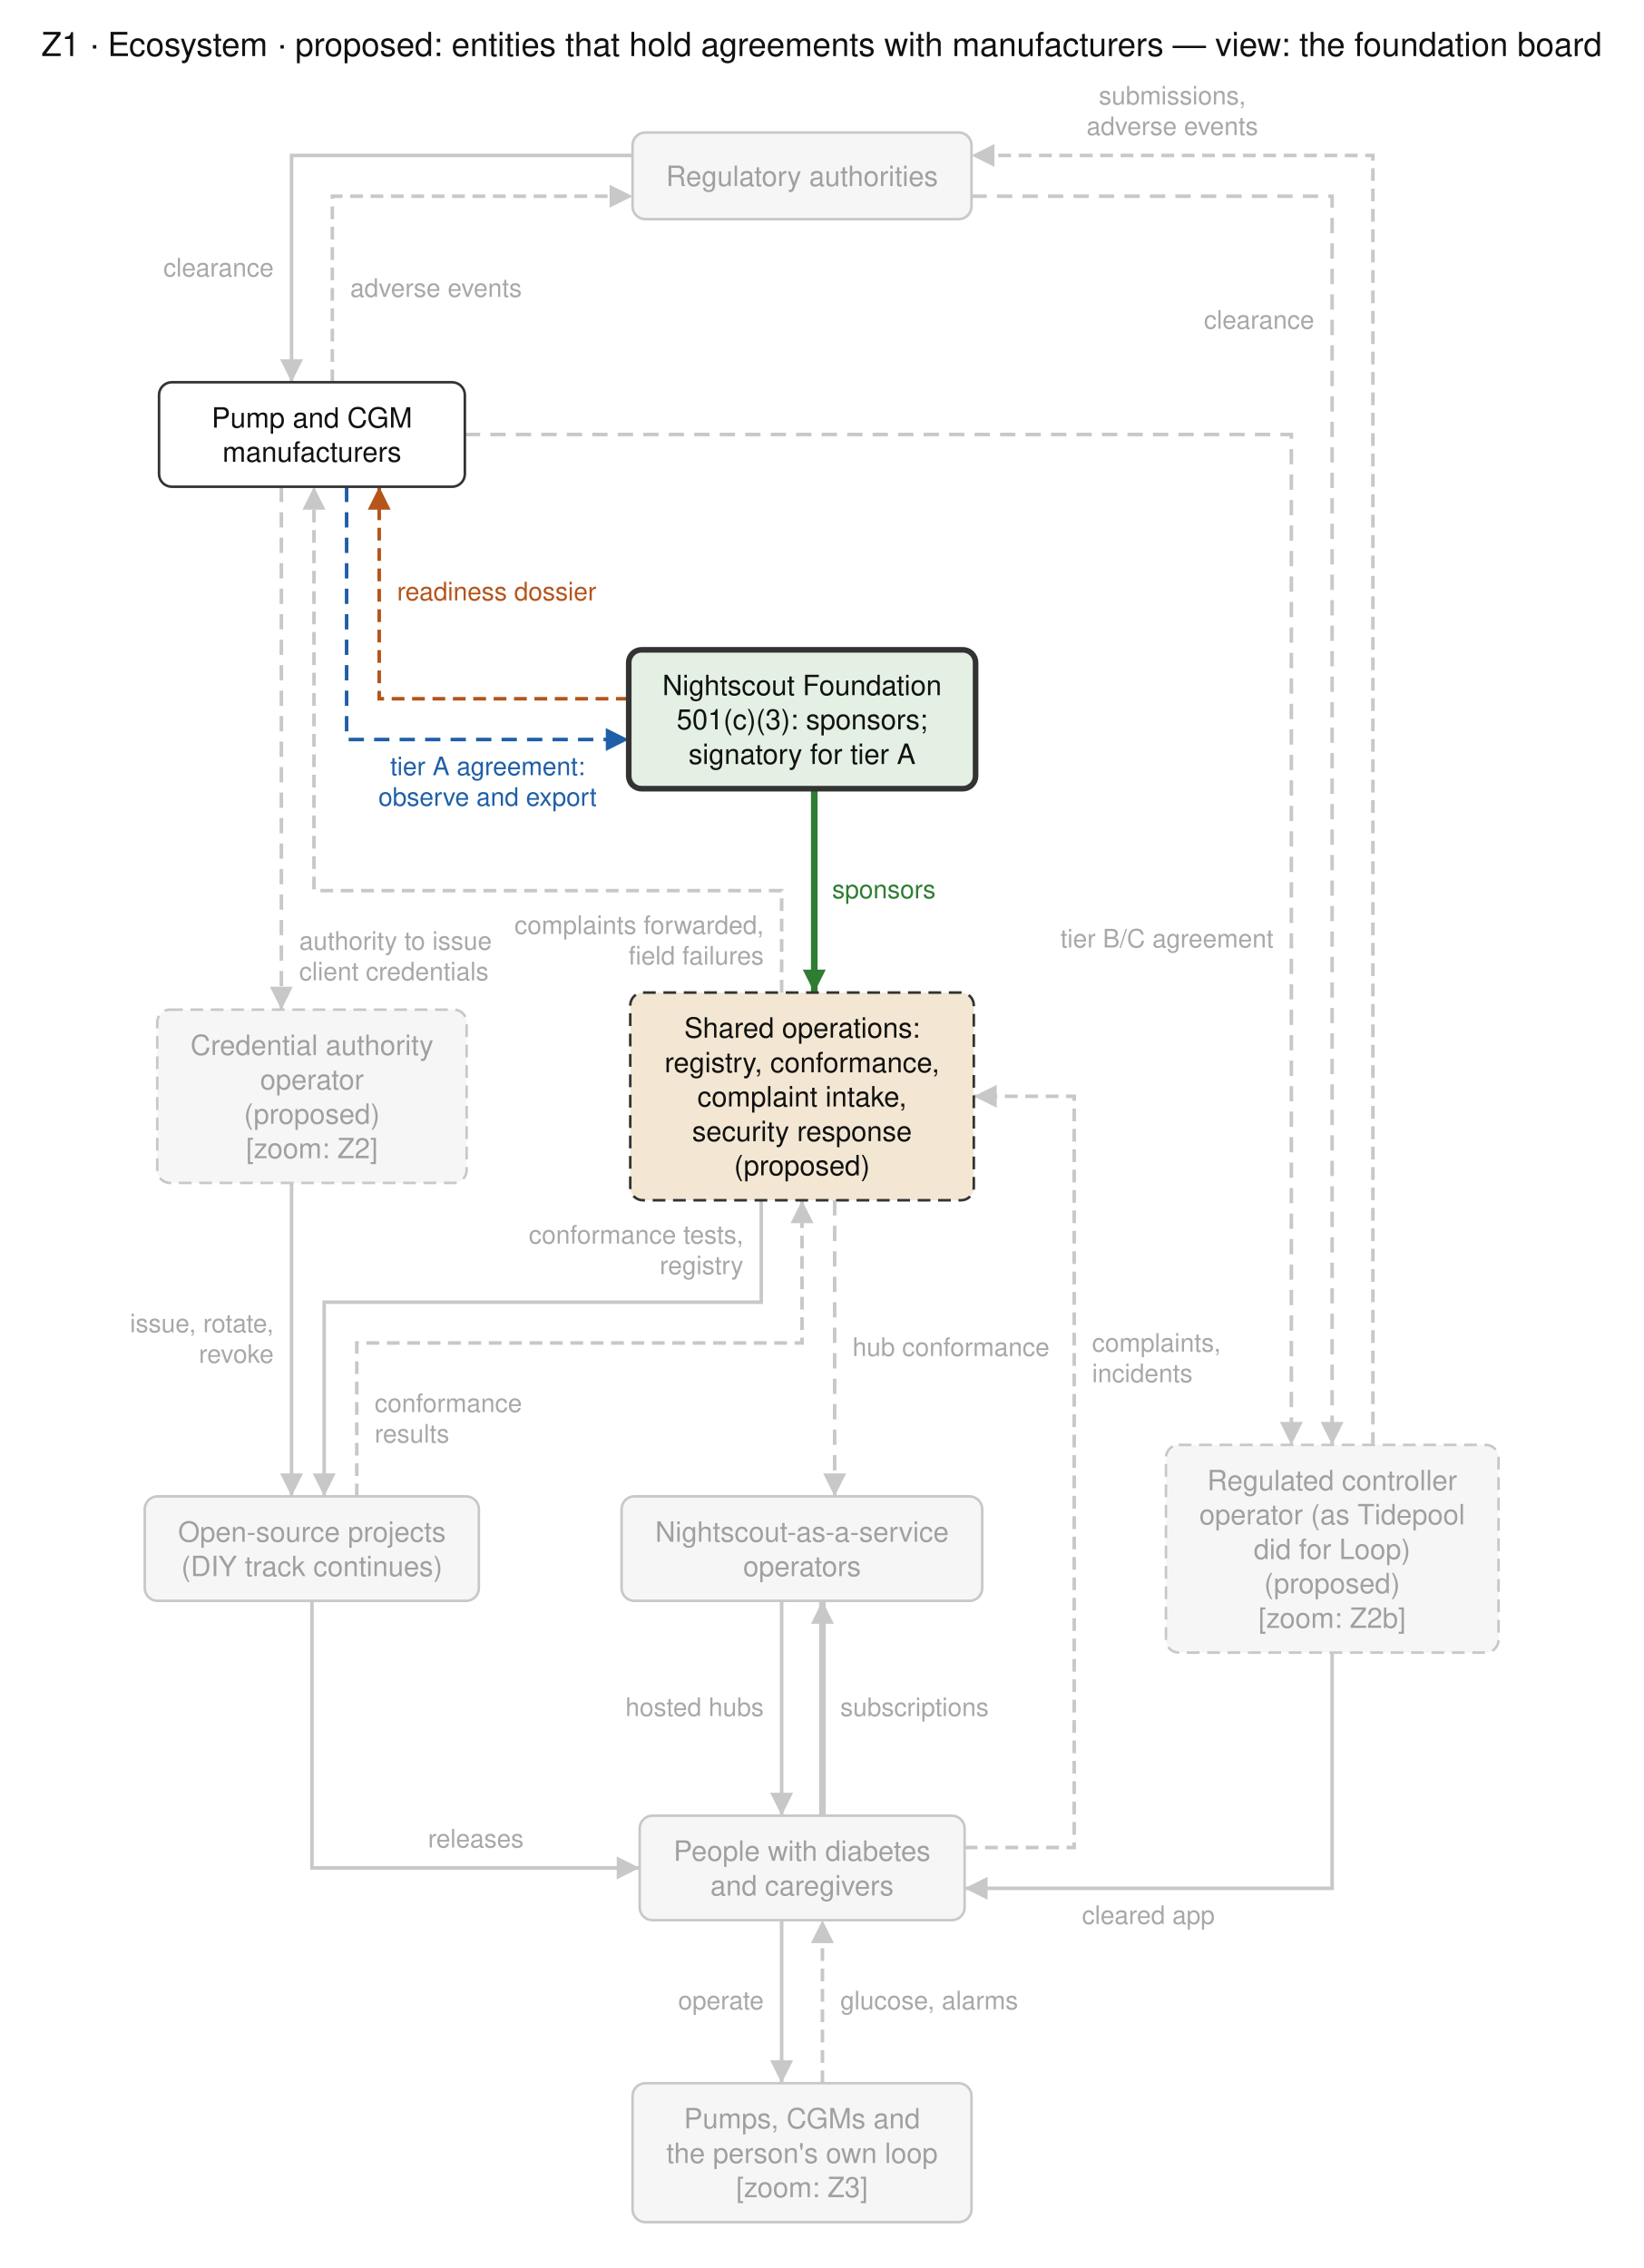
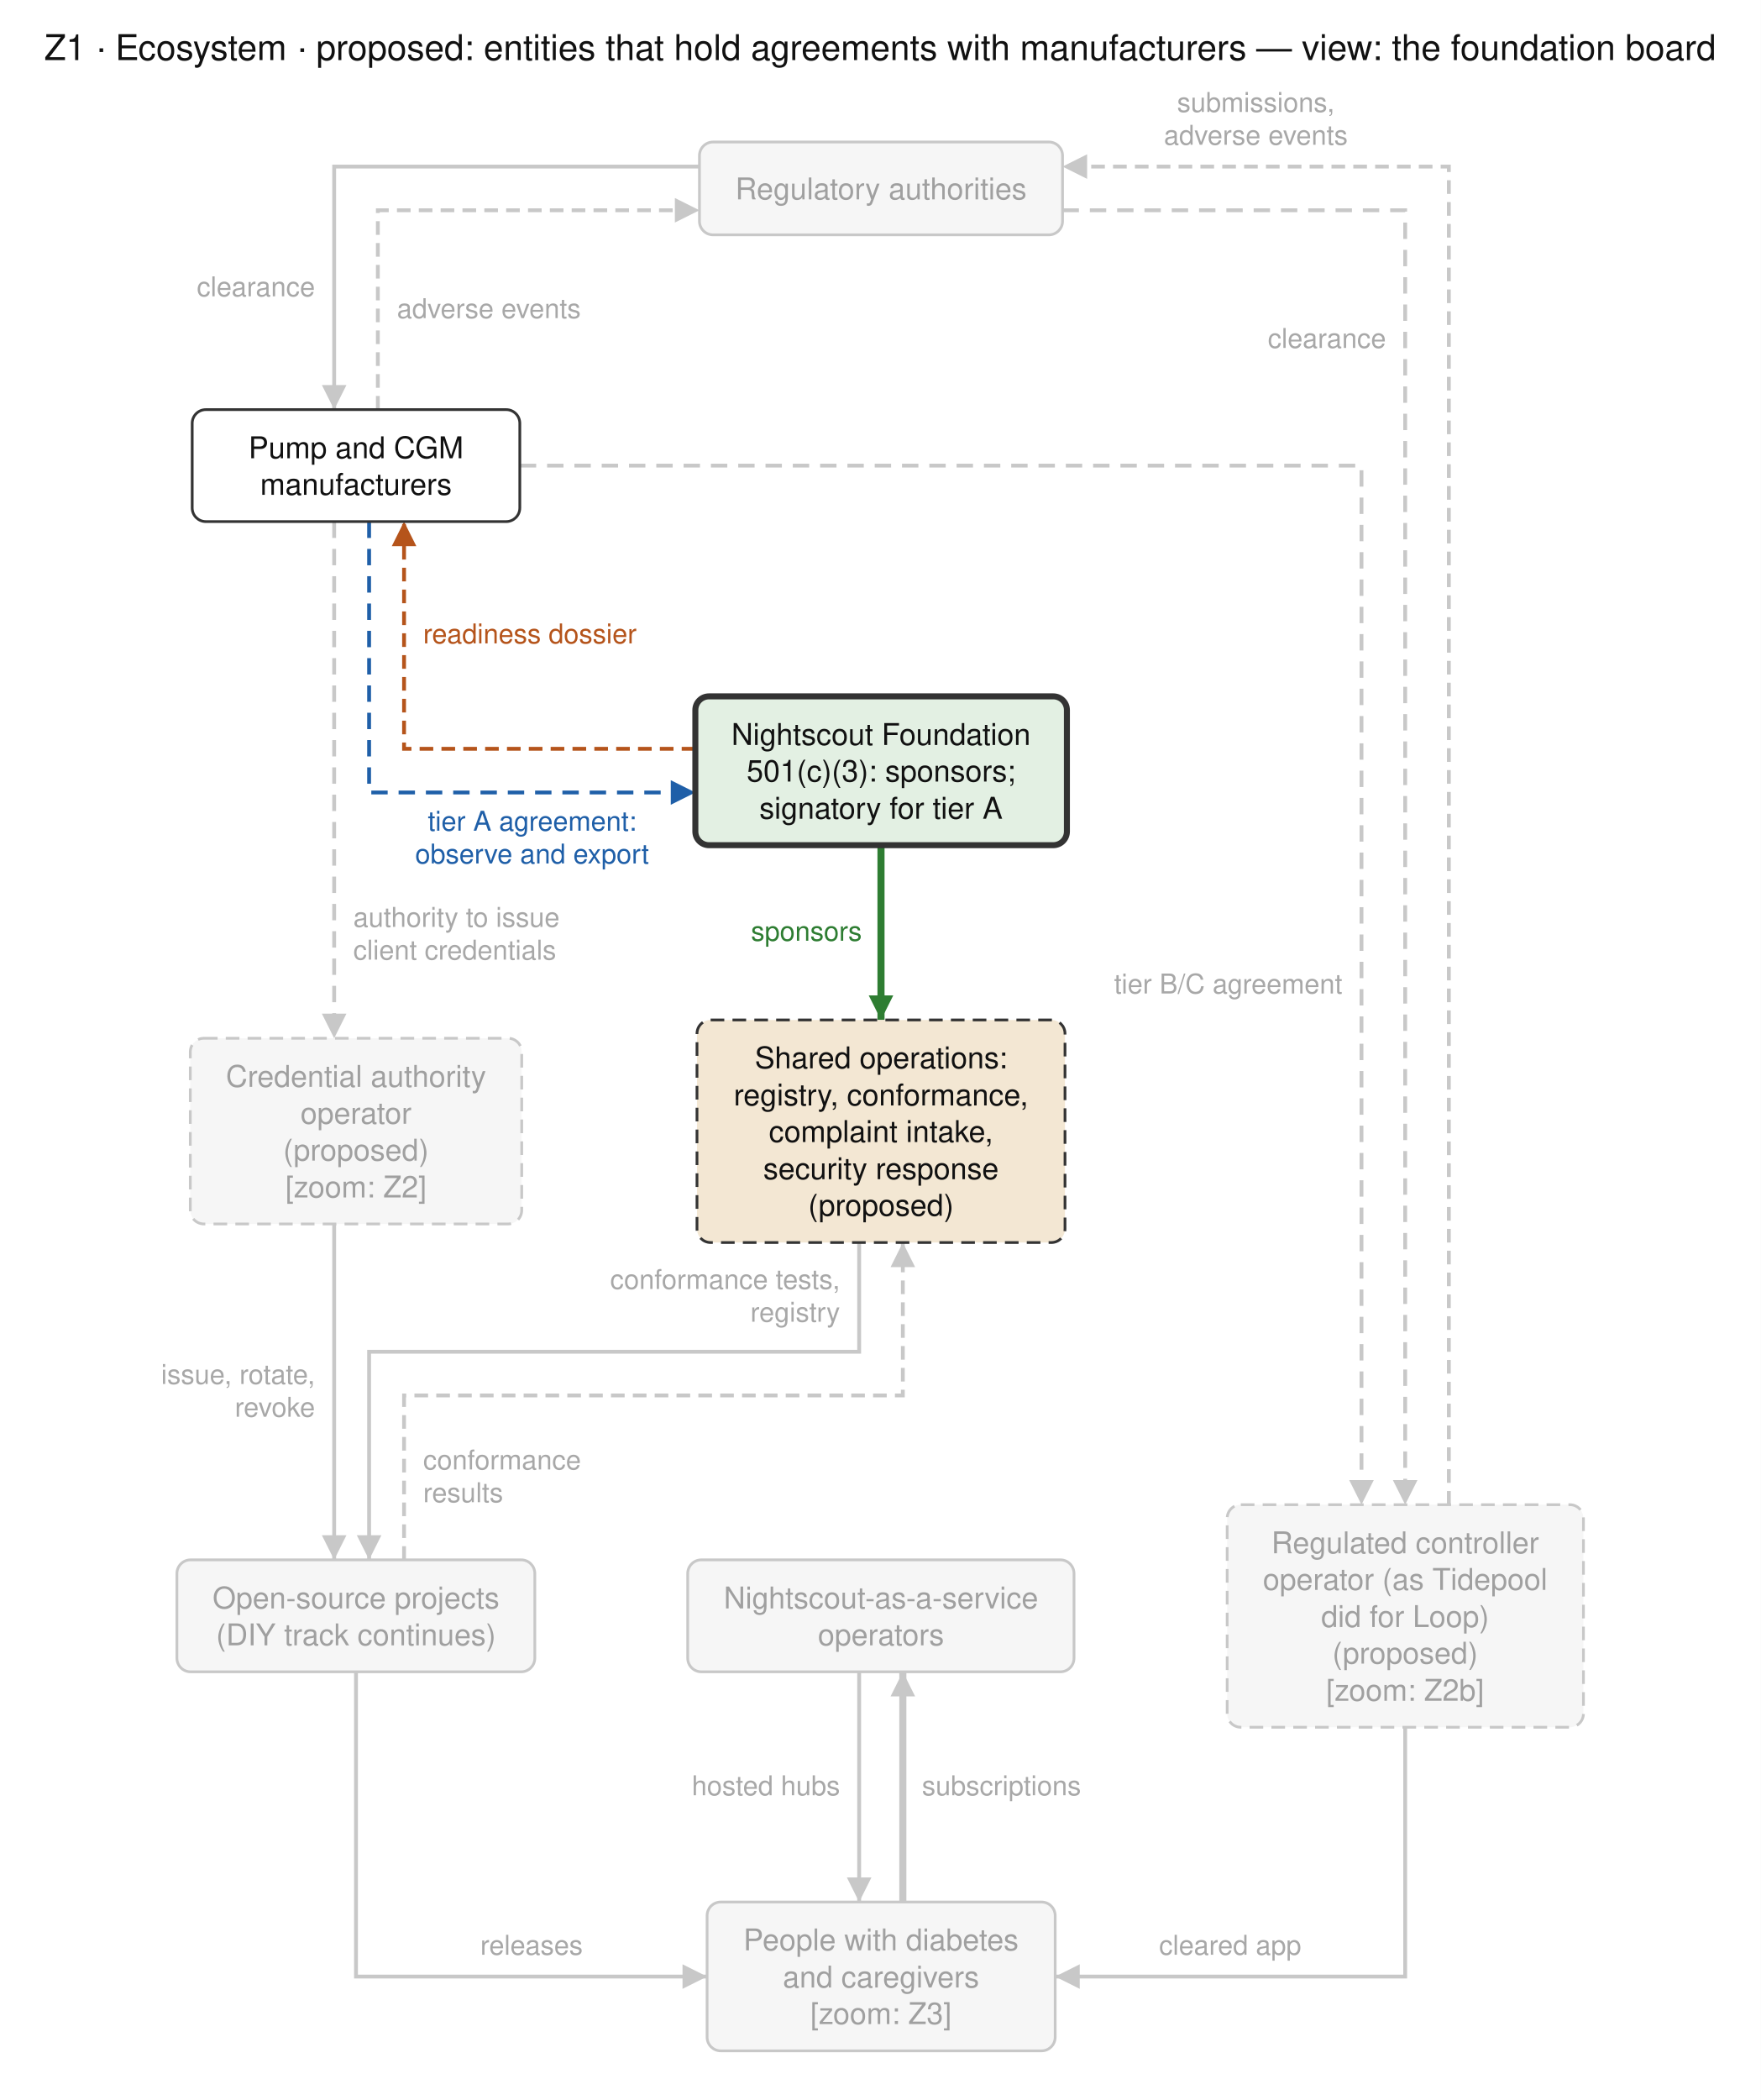
- <svg xmlns="http://www.w3.org/2000/svg" width="645" height="890" viewBox="0 0 645 890" font-family="Helvetica, Arial, sans-serif">
+ <svg xmlns="http://www.w3.org/2000/svg" width="645" height="769" viewBox="0 0 645 769" font-family="Helvetica, Arial, sans-serif">
  <defs>
    <marker id="ah1f5fa8" viewBox="0 0 10 10" refX="10" refY="5" markerUnits="userSpaceOnUse" markerWidth="9" markerHeight="9" orient="auto-start-reverse">
      <path d="M0,0 L10,5 L0,10 z" fill="#1f5fa8" />
    </marker>
    <marker id="ah2e7d32" viewBox="0 0 10 10" refX="10" refY="5" markerUnits="userSpaceOnUse" markerWidth="9" markerHeight="9" orient="auto-start-reverse">
      <path d="M0,0 L10,5 L0,10 z" fill="#2e7d32" />
    </marker>
    <marker id="ah555555" viewBox="0 0 10 10" refX="10" refY="5" markerUnits="userSpaceOnUse" markerWidth="9" markerHeight="9" orient="auto-start-reverse">
      <path d="M0,0 L10,5 L0,10 z" fill="#555555" />
    </marker>
    <marker id="ah888888" viewBox="0 0 10 10" refX="10" refY="5" markerUnits="userSpaceOnUse" markerWidth="9" markerHeight="9" orient="auto-start-reverse">
      <path d="M0,0 L10,5 L0,10 z" fill="#888888" />
    </marker>
    <marker id="ahb5541b" viewBox="0 0 10 10" refX="10" refY="5" markerUnits="userSpaceOnUse" markerWidth="9" markerHeight="9" orient="auto-start-reverse">
      <path d="M0,0 L10,5 L0,10 z" fill="#b5541b" />
    </marker>
    <marker id="ahc8c8c8" viewBox="0 0 10 10" refX="10" refY="5" markerUnits="userSpaceOnUse" markerWidth="9" markerHeight="9" orient="auto-start-reverse">
      <path d="M0,0 L10,5 L0,10 z" fill="#c8c8c8" />
    </marker>
  </defs>
-   <rect x="0" y="0" width="645" height="890" fill="#ffffff" />
+   <rect x="0" y="0" width="645" height="769" fill="#ffffff" />
  <text x="322.4" y="22" font-size="13" text-anchor="middle" fill="#111">Z1 · Ecosystem · proposed: entities that hold agreements with manufacturers — view: the foundation board</text>
-   <g transform="translate(38.8,0.0)">
+   <g transform="translate(46.8,0.0)">
    <g class="edge">
      <path class="edge" d="M209.4,61.0 L75.6,61.0 L75.6,150.0" fill="none" stroke="#c8c8c8" stroke-width="1.4" stroke-linecap="butt" marker-end="url(#ahc8c8c8)" />
    </g>
    <g class="edge">
      <path class="edge" d="M91.6,150.0 L91.6,77.0 L209.4,77.0" fill="none" stroke="#c8c8c8" stroke-width="1.4" stroke-dasharray="5,3" stroke-linecap="butt" marker-end="url(#ahc8c8c8)" />
    </g>
    <g class="edge">
-       <path class="edge" d="M342.4,77.0 L483.9,77.0 L483.9,567.0" fill="none" stroke="#c8c8c8" stroke-width="1.4" stroke-dasharray="6,4" stroke-linecap="butt" marker-end="url(#ahc8c8c8)" />
+       <path class="edge" d="M342.4,77.0 L467.9,77.0 L467.9,551.0" fill="none" stroke="#c8c8c8" stroke-width="1.4" stroke-dasharray="6,4" stroke-linecap="butt" marker-end="url(#ahc8c8c8)" />
    </g>
    <g class="edge">
-       <path class="edge" d="M499.9,567.0 L499.9,61.0 L342.4,61.0" fill="none" stroke="#c8c8c8" stroke-width="1.4" stroke-dasharray="5,3" stroke-linecap="butt" marker-end="url(#ahc8c8c8)" />
+       <path class="edge" d="M483.9,551.0 L483.9,61.0 L342.4,61.0" fill="none" stroke="#c8c8c8" stroke-width="1.4" stroke-dasharray="5,3" stroke-linecap="butt" marker-end="url(#ahc8c8c8)" />
    </g>
    <g class="edge">
-       <path class="edge" d="M97.2,191.0 L97.2,290.2 L207.9,290.2" fill="none" stroke="#1f5fa8" stroke-width="1.4" stroke-dasharray="6,4" stroke-linecap="butt" marker-end="url(#ah1f5fa8)" />
+       <path class="edge" d="M88.4,191.0 L88.4,290.2 L207.9,290.2" fill="none" stroke="#1f5fa8" stroke-width="1.4" stroke-dasharray="6,4" stroke-linecap="butt" marker-end="url(#ah1f5fa8)" />
    </g>
    <g class="edge">
-       <path class="edge" d="M207.9,274.2 L110.0,274.2 L110.0,191.0" fill="none" stroke="#b5541b" stroke-width="1.4" stroke-dasharray="5,3" stroke-linecap="butt" marker-end="url(#ahb5541b)" />
+       <path class="edge" d="M207.9,274.2 L101.2,274.2 L101.2,191.0" fill="none" stroke="#b5541b" stroke-width="1.4" stroke-dasharray="5,3" stroke-linecap="butt" marker-end="url(#ahb5541b)" />
    </g>
    <g class="edge">
-       <path class="edge" d="M71.6,191.0 L71.6,396.2" fill="none" stroke="#c8c8c8" stroke-width="1.4" stroke-dasharray="6,4" stroke-linecap="butt" marker-end="url(#ahc8c8c8)" />
+       <path class="edge" d="M75.6,191.0 L75.6,380.2" fill="none" stroke="#c8c8c8" stroke-width="1.4" stroke-dasharray="6,4" stroke-linecap="butt" marker-end="url(#ahc8c8c8)" />
    </g>
    <g class="edge">
-       <path class="edge" d="M143.6,170.5 L467.9,170.5 L467.9,567.0" fill="none" stroke="#c8c8c8" stroke-width="1.4" stroke-dasharray="6,4" stroke-linecap="butt" marker-end="url(#ahc8c8c8)" />
+       <path class="edge" d="M143.6,170.5 L451.9,170.5 L451.9,551.0" fill="none" stroke="#c8c8c8" stroke-width="1.4" stroke-dasharray="6,4" stroke-linecap="butt" marker-end="url(#ahc8c8c8)" />
    </g>
    <g class="edge">
-       <path class="edge" d="M280.7,309.5 L280.7,389.5" fill="none" stroke="#2e7d32" stroke-width="2.6" stroke-linecap="butt" marker-end="url(#ah2e7d32)" />
+       <path class="edge" d="M275.9,309.5 L275.9,373.5" fill="none" stroke="#2e7d32" stroke-width="2.6" stroke-linecap="butt" marker-end="url(#ah2e7d32)" />
    </g>
    <g class="edge">
-       <path class="edge" d="M267.9,389.5 L267.9,349.5 L84.4,349.5 L84.4,191.0" fill="none" stroke="#c8c8c8" stroke-width="1.4" stroke-dasharray="5,3" stroke-linecap="butt" marker-end="url(#ahc8c8c8)" />
+       <path class="edge" d="M75.6,448.2 L75.6,571.2" fill="none" stroke="#c8c8c8" stroke-width="1.4" stroke-linecap="butt" marker-end="url(#ahc8c8c8)" />
    </g>
    <g class="edge">
-       <path class="edge" d="M75.6,464.2 L75.6,587.2" fill="none" stroke="#c8c8c8" stroke-width="1.4" stroke-linecap="butt" marker-end="url(#ahc8c8c8)" />
+       <path class="edge" d="M267.9,455.0 L267.9,495.0 L88.4,495.0 L88.4,571.2" fill="none" stroke="#c8c8c8" stroke-width="1.4" stroke-linecap="butt" marker-end="url(#ahc8c8c8)" />
    </g>
    <g class="edge">
-       <path class="edge" d="M259.9,471.0 L259.9,511.0 L88.4,511.0 L88.4,587.2" fill="none" stroke="#c8c8c8" stroke-width="1.4" stroke-linecap="butt" marker-end="url(#ahc8c8c8)" />
+       <path class="edge" d="M101.2,571.2 L101.2,511.0 L283.9,511.0 L283.9,455.0" fill="none" stroke="#c8c8c8" stroke-width="1.4" stroke-dasharray="5,3" stroke-linecap="butt" marker-end="url(#ahc8c8c8)" />
    </g>
    <g class="edge">
-       <path class="edge" d="M101.2,587.2 L101.2,527.0 L275.9,527.0 L275.9,471.0" fill="none" stroke="#c8c8c8" stroke-width="1.4" stroke-dasharray="5,3" stroke-linecap="butt" marker-end="url(#ahc8c8c8)" />
+       <path class="edge" d="M267.9,612.2 L267.9,696.5" fill="none" stroke="#c8c8c8" stroke-width="1.4" stroke-linecap="butt" marker-end="url(#ahc8c8c8)" />
    </g>
    <g class="edge">
-       <path class="edge" d="M288.7,471.0 L288.7,587.2" fill="none" stroke="#c8c8c8" stroke-width="1.4" stroke-dasharray="6,4" stroke-linecap="butt" marker-end="url(#ahc8c8c8)" />
+       <path class="edge" d="M283.9,696.5 L283.9,612.2" fill="none" stroke="#c8c8c8" stroke-width="2.6" stroke-linecap="butt" marker-end="url(#ahc8c8c8)" />
    </g>
    <g class="edge">
-       <path class="edge" d="M267.9,628.2 L267.9,712.5" fill="none" stroke="#c8c8c8" stroke-width="1.4" stroke-linecap="butt" marker-end="url(#ahc8c8c8)" />
+       <path class="edge" d="M467.9,632.5 L467.9,723.8 L339.7,723.8" fill="none" stroke="#c8c8c8" stroke-width="1.4" stroke-linecap="butt" marker-end="url(#ahc8c8c8)" />
    </g>
    <g class="edge">
-       <path class="edge" d="M283.9,712.5 L283.9,628.2" fill="none" stroke="#c8c8c8" stroke-width="2.6" stroke-linecap="butt" marker-end="url(#ahc8c8c8)" />
-     </g>
-     <g class="edge">
-       <path class="edge" d="M483.9,648.5 L483.9,741.0 L339.7,741.0" fill="none" stroke="#c8c8c8" stroke-width="1.4" stroke-linecap="butt" marker-end="url(#ahc8c8c8)" />
-     </g>
-     <g class="edge">
-       <path class="edge" d="M83.6,628.2 L83.6,733.0 L212.2,733.0" fill="none" stroke="#c8c8c8" stroke-width="1.4" stroke-linecap="butt" marker-end="url(#ahc8c8c8)" />
-     </g>
-     <g class="edge">
-       <path class="edge" d="M339.7,725.0 L382.7,725.0 L382.7,430.2 L343.3,430.2" fill="none" stroke="#c8c8c8" stroke-width="1.4" stroke-dasharray="5,3" stroke-linecap="butt" marker-end="url(#ahc8c8c8)" />
-     </g>
-     <g class="edge">
-       <path class="edge" d="M267.9,753.5 L267.9,817.5" fill="none" stroke="#c8c8c8" stroke-width="1.4" stroke-linecap="butt" marker-end="url(#ahc8c8c8)" />
-     </g>
-     <g class="edge">
-       <path class="edge" d="M283.9,817.5 L283.9,753.5" fill="none" stroke="#c8c8c8" stroke-width="1.4" stroke-dasharray="5,3" stroke-linecap="butt" marker-end="url(#ahc8c8c8)" />
+       <path class="edge" d="M83.6,612.2 L83.6,723.8 L212.2,723.8" fill="none" stroke="#c8c8c8" stroke-width="1.4" stroke-linecap="butt" marker-end="url(#ahc8c8c8)" />
    </g>
    <g class="node" data-id="reg">
      <rect x="209.4" y="52.0" width="133.0" height="34.0" rx="5" fill="#f6f6f6" stroke="#c8c8c8" stroke-width="1" />
      <text x="275.9" y="73.0" font-size="11" text-anchor="middle" fill="#a0a0a0">Regulatory authorities</text>
    </g>
    <g class="node" data-id="mfr">
      <rect x="23.6" y="150.0" width="120.0" height="41.0" rx="5" fill="#ffffff" stroke="#333333" stroke-width="1" />
      <text x="83.6" y="167.8" font-size="11" text-anchor="middle" fill="#111111">Pump and CGM</text>
      <text x="83.6" y="181.2" font-size="11" text-anchor="middle" fill="#111111">manufacturers</text>
    </g>
    <g class="node" data-id="fdn">
      <rect x="207.9" y="255.0" width="136.1" height="54.5" rx="5" fill="#e3f0e3" stroke="#333333" stroke-width="2.2" />
      <text x="275.9" y="272.8" font-size="11" text-anchor="middle" fill="#111111">Nightscout Foundation</text>
      <text x="275.9" y="286.2" font-size="11" text-anchor="middle" fill="#111111">501(c)(3): sponsors;</text>
      <text x="275.9" y="299.8" font-size="11" text-anchor="middle" fill="#111111">signatory for tier A</text>
    </g>
    <g class="node" data-id="cred">
-       <rect x="22.9" y="396.2" width="121.4" height="68.0" rx="5" fill="#f6f6f6" stroke="#c8c8c8" stroke-width="1" stroke-dasharray="5,3" />
-       <text x="83.6" y="414.0" font-size="11" text-anchor="middle" fill="#a0a0a0">Credential authority</text>
-       <text x="83.6" y="427.5" font-size="11" text-anchor="middle" fill="#a0a0a0">operator</text>
-       <text x="83.6" y="441.0" font-size="11" text-anchor="middle" fill="#a0a0a0">(proposed)</text>
-       <text x="83.6" y="454.5" font-size="11" text-anchor="middle" fill="#a0a0a0">[zoom: Z2]</text>
+       <rect x="22.9" y="380.2" width="121.4" height="68.0" rx="5" fill="#f6f6f6" stroke="#c8c8c8" stroke-width="1" stroke-dasharray="5,3" />
+       <text x="83.6" y="398.0" font-size="11" text-anchor="middle" fill="#a0a0a0">Credential authority</text>
+       <text x="83.6" y="411.5" font-size="11" text-anchor="middle" fill="#a0a0a0">operator</text>
+       <text x="83.6" y="425.0" font-size="11" text-anchor="middle" fill="#a0a0a0">(proposed)</text>
+       <text x="83.6" y="438.5" font-size="11" text-anchor="middle" fill="#a0a0a0">[zoom: Z2]</text>
    </g>
    <g class="node" data-id="ops">
-       <rect x="208.5" y="389.5" width="134.8" height="81.5" rx="5" fill="#f3e7d3" stroke="#333333" stroke-width="1" stroke-dasharray="5,3" />
-       <text x="275.9" y="407.2" font-size="11" text-anchor="middle" fill="#111111">Shared operations:</text>
-       <text x="275.9" y="420.8" font-size="11" text-anchor="middle" fill="#111111">registry, conformance,</text>
-       <text x="275.9" y="434.2" font-size="11" text-anchor="middle" fill="#111111">complaint intake,</text>
-       <text x="275.9" y="447.8" font-size="11" text-anchor="middle" fill="#111111">security response</text>
-       <text x="275.9" y="461.2" font-size="11" text-anchor="middle" fill="#111111">(proposed)</text>
+       <rect x="208.5" y="373.5" width="134.8" height="81.5" rx="5" fill="#f3e7d3" stroke="#333333" stroke-width="1" stroke-dasharray="5,3" />
+       <text x="275.9" y="391.2" font-size="11" text-anchor="middle" fill="#111111">Shared operations:</text>
+       <text x="275.9" y="404.8" font-size="11" text-anchor="middle" fill="#111111">registry, conformance,</text>
+       <text x="275.9" y="418.2" font-size="11" text-anchor="middle" fill="#111111">complaint intake,</text>
+       <text x="275.9" y="431.8" font-size="11" text-anchor="middle" fill="#111111">security response</text>
+       <text x="275.9" y="445.2" font-size="11" text-anchor="middle" fill="#111111">(proposed)</text>
    </g>
    <g class="node" data-id="projects">
-       <rect x="18.0" y="587.2" width="131.1" height="41.0" rx="5" fill="#f6f6f6" stroke="#c8c8c8" stroke-width="1" />
-       <text x="83.6" y="605.0" font-size="11" text-anchor="middle" fill="#a0a0a0">Open-source projects</text>
-       <text x="83.6" y="618.5" font-size="11" text-anchor="middle" fill="#a0a0a0">(DIY track continues)</text>
+       <rect x="18.0" y="571.2" width="131.1" height="41.0" rx="5" fill="#f6f6f6" stroke="#c8c8c8" stroke-width="1" />
+       <text x="83.6" y="589.0" font-size="11" text-anchor="middle" fill="#a0a0a0">Open-source projects</text>
+       <text x="83.6" y="602.5" font-size="11" text-anchor="middle" fill="#a0a0a0">(DIY track continues)</text>
    </g>
    <g class="node" data-id="nsaas">
-       <rect x="205.1" y="587.2" width="141.5" height="41.0" rx="5" fill="#f6f6f6" stroke="#c8c8c8" stroke-width="1" />
-       <text x="275.9" y="605.0" font-size="11" text-anchor="middle" fill="#a0a0a0">Nightscout-as-a-service</text>
-       <text x="275.9" y="618.5" font-size="11" text-anchor="middle" fill="#a0a0a0">operators</text>
+       <rect x="205.1" y="571.2" width="141.5" height="41.0" rx="5" fill="#f6f6f6" stroke="#c8c8c8" stroke-width="1" />
+       <text x="275.9" y="589.0" font-size="11" text-anchor="middle" fill="#a0a0a0">Nightscout-as-a-service</text>
+       <text x="275.9" y="602.5" font-size="11" text-anchor="middle" fill="#a0a0a0">operators</text>
    </g>
    <g class="node" data-id="laas">
-       <rect x="418.7" y="567.0" width="130.5" height="81.5" rx="5" fill="#f6f6f6" stroke="#c8c8c8" stroke-width="1" stroke-dasharray="5,3" />
-       <text x="483.9" y="584.8" font-size="11" text-anchor="middle" fill="#a0a0a0">Regulated controller</text>
-       <text x="483.9" y="598.2" font-size="11" text-anchor="middle" fill="#a0a0a0">operator (as Tidepool</text>
-       <text x="483.9" y="611.8" font-size="11" text-anchor="middle" fill="#a0a0a0">did for Loop)</text>
-       <text x="483.9" y="625.2" font-size="11" text-anchor="middle" fill="#a0a0a0">(proposed)</text>
-       <text x="483.9" y="638.8" font-size="11" text-anchor="middle" fill="#a0a0a0">[zoom: Z2b]</text>
+       <rect x="402.7" y="551.0" width="130.5" height="81.5" rx="5" fill="#f6f6f6" stroke="#c8c8c8" stroke-width="1" stroke-dasharray="5,3" />
+       <text x="467.9" y="568.8" font-size="11" text-anchor="middle" fill="#a0a0a0">Regulated controller</text>
+       <text x="467.9" y="582.2" font-size="11" text-anchor="middle" fill="#a0a0a0">operator (as Tidepool</text>
+       <text x="467.9" y="595.8" font-size="11" text-anchor="middle" fill="#a0a0a0">did for Loop)</text>
+       <text x="467.9" y="609.2" font-size="11" text-anchor="middle" fill="#a0a0a0">(proposed)</text>
+       <text x="467.9" y="622.8" font-size="11" text-anchor="middle" fill="#a0a0a0">[zoom: Z2b]</text>
    </g>
    <g class="node" data-id="people">
-       <rect x="212.2" y="712.5" width="127.5" height="41.0" rx="5" fill="#f6f6f6" stroke="#c8c8c8" stroke-width="1" />
-       <text x="275.9" y="730.2" font-size="11" text-anchor="middle" fill="#a0a0a0">People with diabetes</text>
-       <text x="275.9" y="743.8" font-size="11" text-anchor="middle" fill="#a0a0a0">and caregivers</text>
-     </g>
-     <g class="node" data-id="devices">
-       <rect x="209.4" y="817.5" width="133.0" height="54.5" rx="5" fill="#f6f6f6" stroke="#c8c8c8" stroke-width="1" />
-       <text x="275.9" y="835.2" font-size="11" text-anchor="middle" fill="#a0a0a0">Pumps, CGMs and</text>
-       <text x="275.9" y="848.8" font-size="11" text-anchor="middle" fill="#a0a0a0">the person's own loop</text>
-       <text x="275.9" y="862.2" font-size="11" text-anchor="middle" fill="#a0a0a0">[zoom: Z3]</text>
+       <rect x="212.2" y="696.5" width="127.5" height="54.5" rx="5" fill="#f6f6f6" stroke="#c8c8c8" stroke-width="1" />
+       <text x="275.9" y="714.2" font-size="11" text-anchor="middle" fill="#a0a0a0">People with diabetes</text>
+       <text x="275.9" y="727.8" font-size="11" text-anchor="middle" fill="#a0a0a0">and caregivers</text>
+       <text x="275.9" y="741.2" font-size="11" text-anchor="middle" fill="#a0a0a0">[zoom: Z3]</text>
    </g>
    <g class="elabel" data-k="0">
      <text x="68.6" y="108.5" font-size="10" text-anchor="end" fill="#a8a8a8">clearance</text>
    </g>
    <g class="elabel" data-k="1">
      <text x="98.6" y="116.5" font-size="10" text-anchor="start" fill="#a8a8a8">adverse events</text>
    </g>
    <g class="elabel" data-k="2">
-       <text x="476.9" y="129.0" font-size="10" text-anchor="end" fill="#a8a8a8">clearance</text>
+       <text x="460.9" y="127.4" font-size="10" text-anchor="end" fill="#a8a8a8">clearance</text>
    </g>
    <g class="elabel" data-k="3">
-       <text x="421.2" y="41.0" font-size="10" text-anchor="middle" fill="#a8a8a8">submissions,</text>
-       <text x="421.2" y="53.0" font-size="10" text-anchor="middle" fill="#a8a8a8">adverse events</text>
+       <text x="413.2" y="41.0" font-size="10" text-anchor="middle" fill="#a8a8a8">submissions,</text>
+       <text x="413.2" y="53.0" font-size="10" text-anchor="middle" fill="#a8a8a8">adverse events</text>
    </g>
    <g class="elabel" data-k="4">
-       <text x="152.5" y="304.2" font-size="10" text-anchor="middle" fill="#1f5fa8">tier A agreement:</text>
-       <text x="152.5" y="316.2" font-size="10" text-anchor="middle" fill="#1f5fa8">observe and export</text>
+       <text x="148.1" y="304.2" font-size="10" text-anchor="middle" fill="#1f5fa8">tier A agreement:</text>
+       <text x="148.1" y="316.2" font-size="10" text-anchor="middle" fill="#1f5fa8">observe and export</text>
    </g>
    <g class="elabel" data-k="5">
-       <text x="117.0" y="235.6" font-size="10" text-anchor="start" fill="#b5541b">readiness dossier</text>
+       <text x="108.2" y="235.6" font-size="10" text-anchor="start" fill="#b5541b">readiness dossier</text>
    </g>
    <g class="elabel" data-k="6">
-       <text x="78.6" y="372.7" font-size="10" text-anchor="start" fill="#a8a8a8">authority to issue</text>
-       <text x="78.6" y="384.7" font-size="10" text-anchor="start" fill="#a8a8a8">client credentials</text>
+       <text x="82.6" y="339.4" font-size="10" text-anchor="start" fill="#a8a8a8">authority to issue</text>
+       <text x="82.6" y="351.4" font-size="10" text-anchor="start" fill="#a8a8a8">client credentials</text>
    </g>
    <g class="elabel" data-k="7">
-       <text x="460.9" y="371.8" font-size="10" text-anchor="end" fill="#a8a8a8">tier B/C agreement</text>
+       <text x="444.9" y="363.8" font-size="10" text-anchor="end" fill="#a8a8a8">tier B/C agreement</text>
    </g>
    <g class="elabel" data-k="8">
-       <text x="287.7" y="352.5" font-size="10" text-anchor="start" fill="#2e7d32">sponsors</text>
+       <text x="268.9" y="344.5" font-size="10" text-anchor="end" fill="#2e7d32">sponsors</text>
    </g>
    <g class="elabel" data-k="9">
-       <text x="260.9" y="366.5" font-size="10" text-anchor="end" fill="#a8a8a8">complaints forwarded,</text>
-       <text x="260.9" y="378.5" font-size="10" text-anchor="end" fill="#a8a8a8">field failures</text>
+       <text x="68.6" y="506.8" font-size="10" text-anchor="end" fill="#a8a8a8">issue, rotate,</text>
+       <text x="68.6" y="518.8" font-size="10" text-anchor="end" fill="#a8a8a8">revoke</text>
    </g>
    <g class="elabel" data-k="10">
-       <text x="68.6" y="522.8" font-size="10" text-anchor="end" fill="#a8a8a8">issue, rotate,</text>
-       <text x="68.6" y="534.8" font-size="10" text-anchor="end" fill="#a8a8a8">revoke</text>
+       <text x="260.9" y="472.0" font-size="10" text-anchor="end" fill="#a8a8a8">conformance tests,</text>
+       <text x="260.9" y="484.0" font-size="10" text-anchor="end" fill="#a8a8a8">registry</text>
    </g>
    <g class="elabel" data-k="11">
-       <text x="252.9" y="488.0" font-size="10" text-anchor="end" fill="#a8a8a8">conformance tests,</text>
-       <text x="252.9" y="500.0" font-size="10" text-anchor="end" fill="#a8a8a8">registry</text>
+       <text x="108.2" y="538.1" font-size="10" text-anchor="start" fill="#a8a8a8">conformance</text>
+       <text x="108.2" y="550.1" font-size="10" text-anchor="start" fill="#a8a8a8">results</text>
    </g>
    <g class="elabel" data-k="12">
-       <text x="108.2" y="554.1" font-size="10" text-anchor="start" fill="#a8a8a8">conformance</text>
-       <text x="108.2" y="566.1" font-size="10" text-anchor="start" fill="#a8a8a8">results</text>
+       <text x="260.9" y="657.4" font-size="10" text-anchor="end" fill="#a8a8a8">hosted hubs</text>
    </g>
    <g class="elabel" data-k="13">
-       <text x="295.7" y="532.1" font-size="10" text-anchor="start" fill="#a8a8a8">hub conformance</text>
+       <text x="290.9" y="657.4" font-size="10" text-anchor="start" fill="#a8a8a8">subscriptions</text>
    </g>
    <g class="elabel" data-k="14">
-       <text x="260.9" y="673.4" font-size="10" text-anchor="end" fill="#a8a8a8">hosted hubs</text>
+       <text x="403.8" y="715.8" font-size="10" text-anchor="middle" fill="#a8a8a8">cleared app</text>
    </g>
    <g class="elabel" data-k="15">
-       <text x="290.9" y="673.4" font-size="10" text-anchor="start" fill="#a8a8a8">subscriptions</text>
-     </g>
-     <g class="elabel" data-k="16">
-       <text x="411.8" y="755.0" font-size="10" text-anchor="middle" fill="#a8a8a8">cleared app</text>
-     </g>
-     <g class="elabel" data-k="17">
-       <text x="147.9" y="725.0" font-size="10" text-anchor="middle" fill="#a8a8a8">releases</text>
-     </g>
-     <g class="elabel" data-k="18">
-       <text x="389.7" y="530.4" font-size="10" text-anchor="start" fill="#a8a8a8">complaints,</text>
-       <text x="389.7" y="542.4" font-size="10" text-anchor="start" fill="#a8a8a8">incidents</text>
-     </g>
-     <g class="elabel" data-k="19">
-       <text x="260.9" y="788.5" font-size="10" text-anchor="end" fill="#a8a8a8">operate</text>
-     </g>
-     <g class="elabel" data-k="20">
-       <text x="290.9" y="788.5" font-size="10" text-anchor="start" fill="#a8a8a8">glucose, alarms</text>
+       <text x="147.9" y="715.8" font-size="10" text-anchor="middle" fill="#a8a8a8">releases</text>
    </g>
  </g>
</svg>
